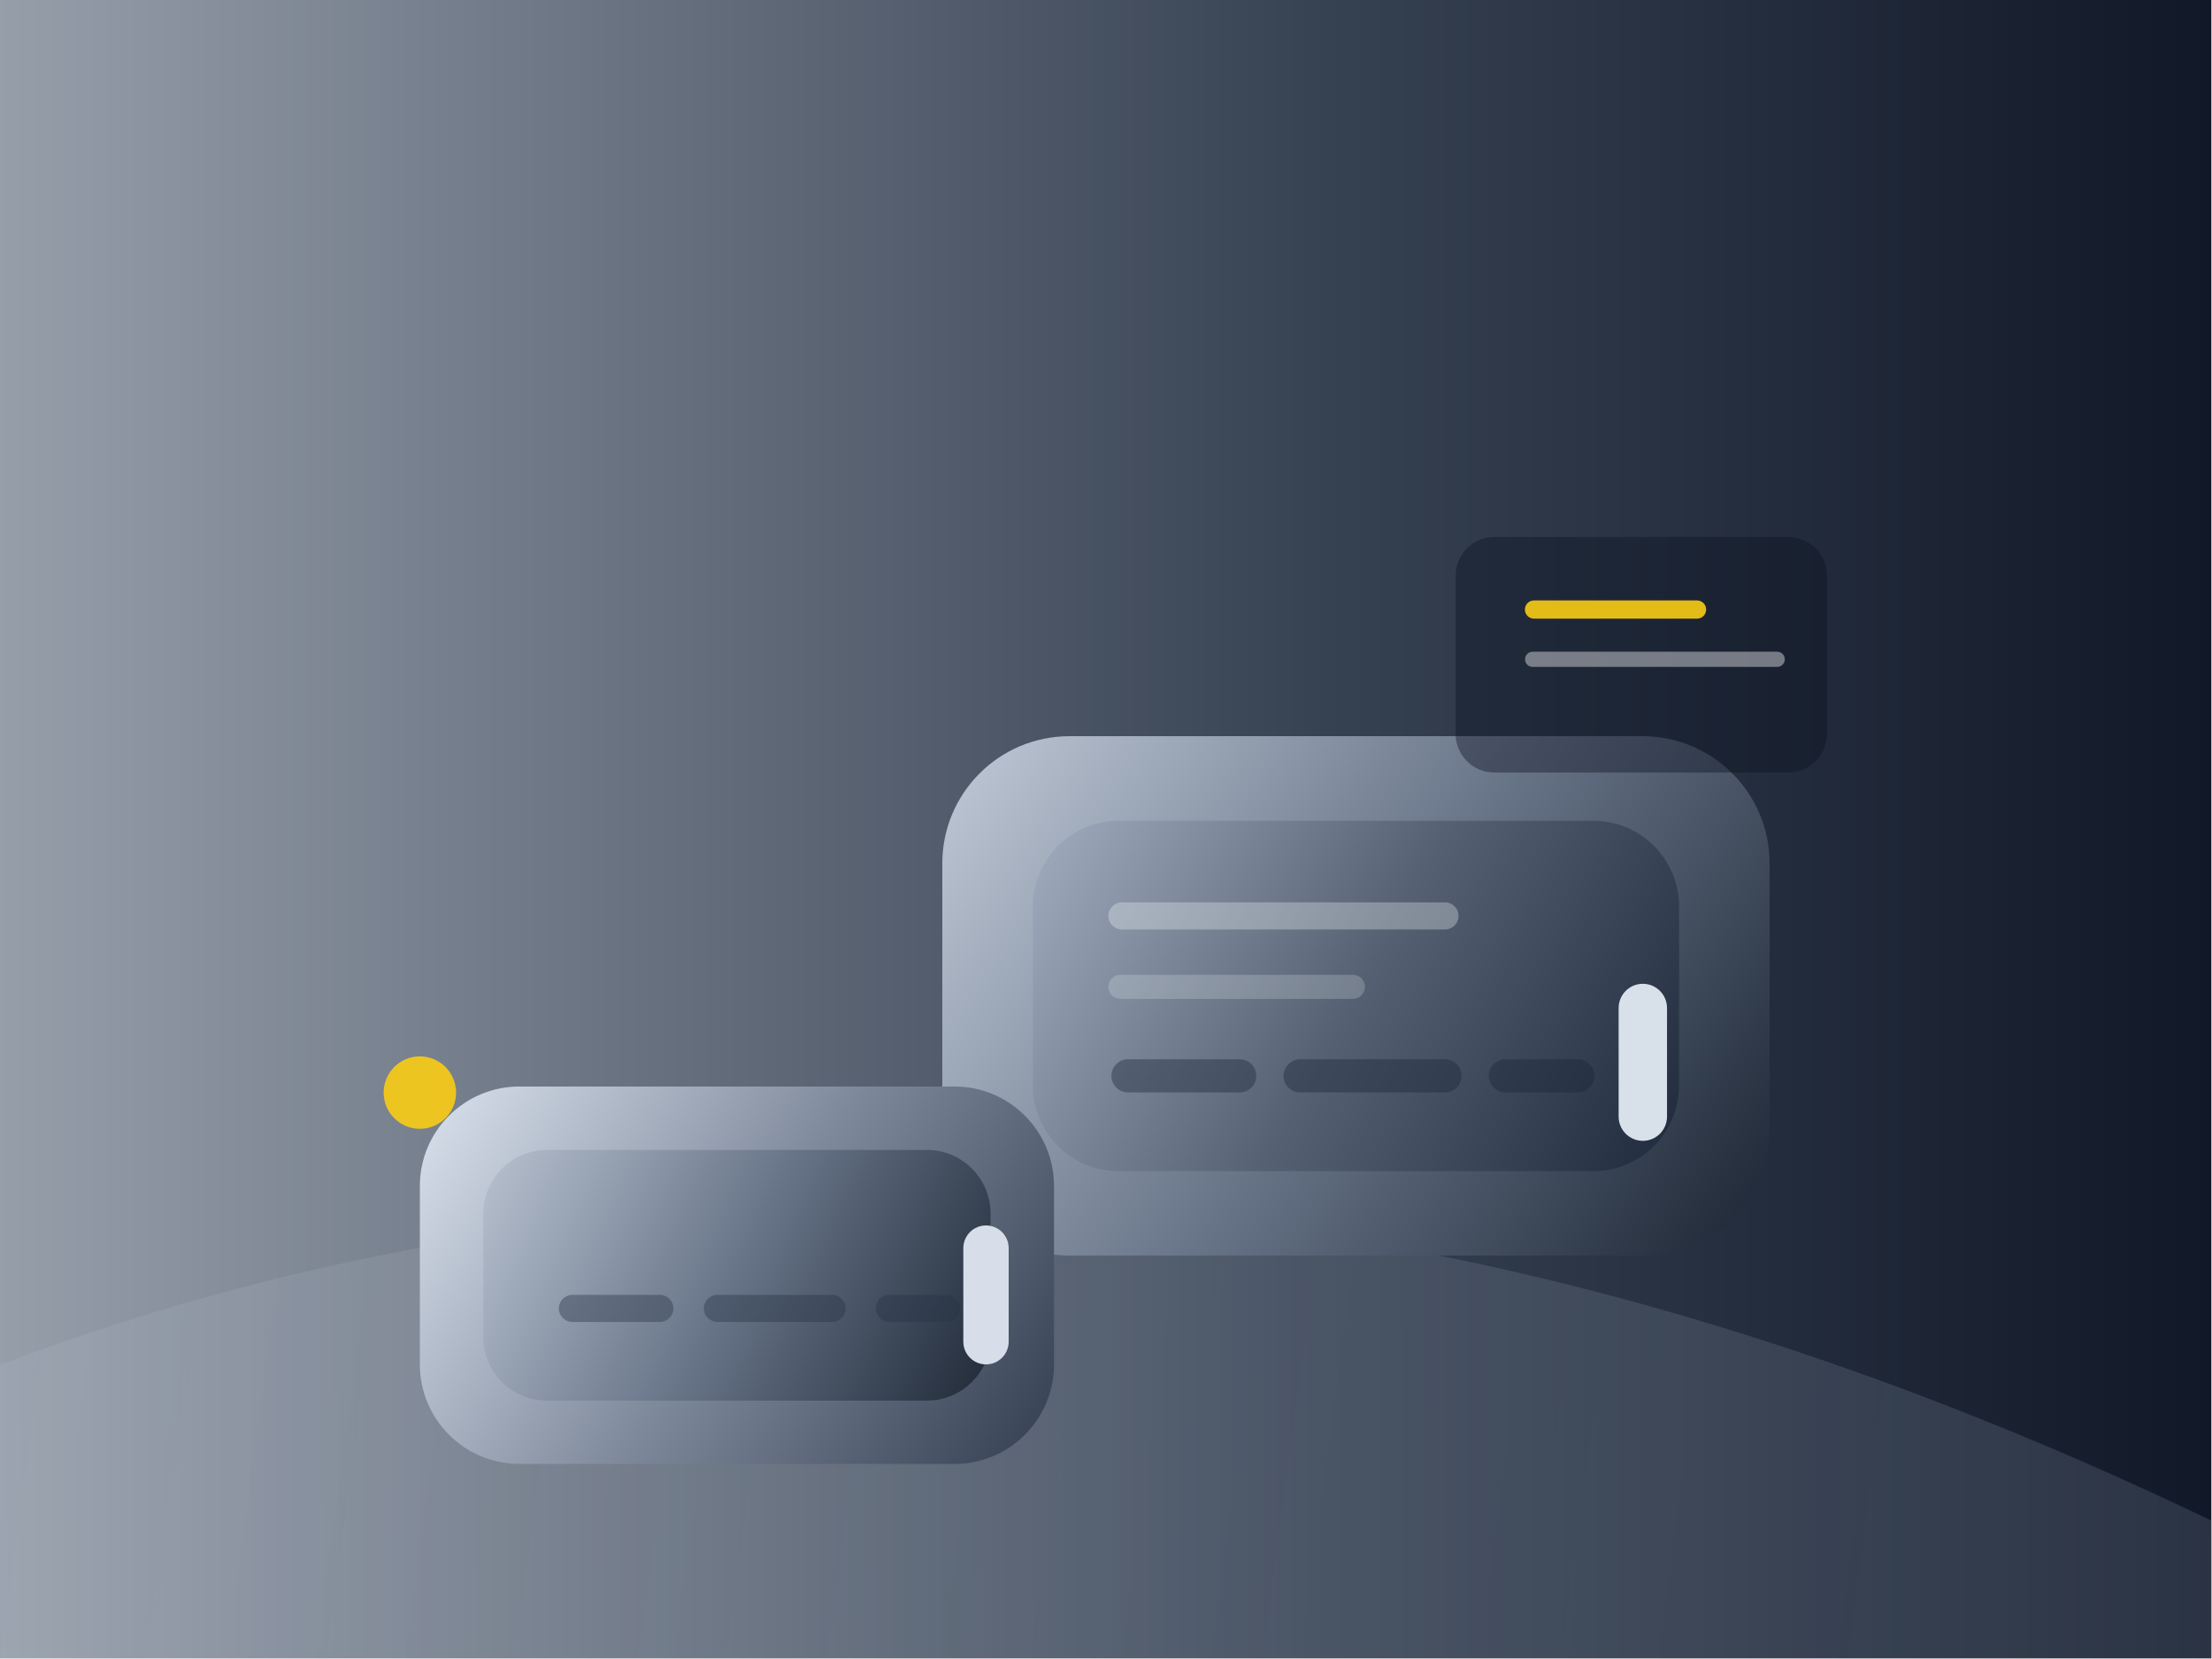
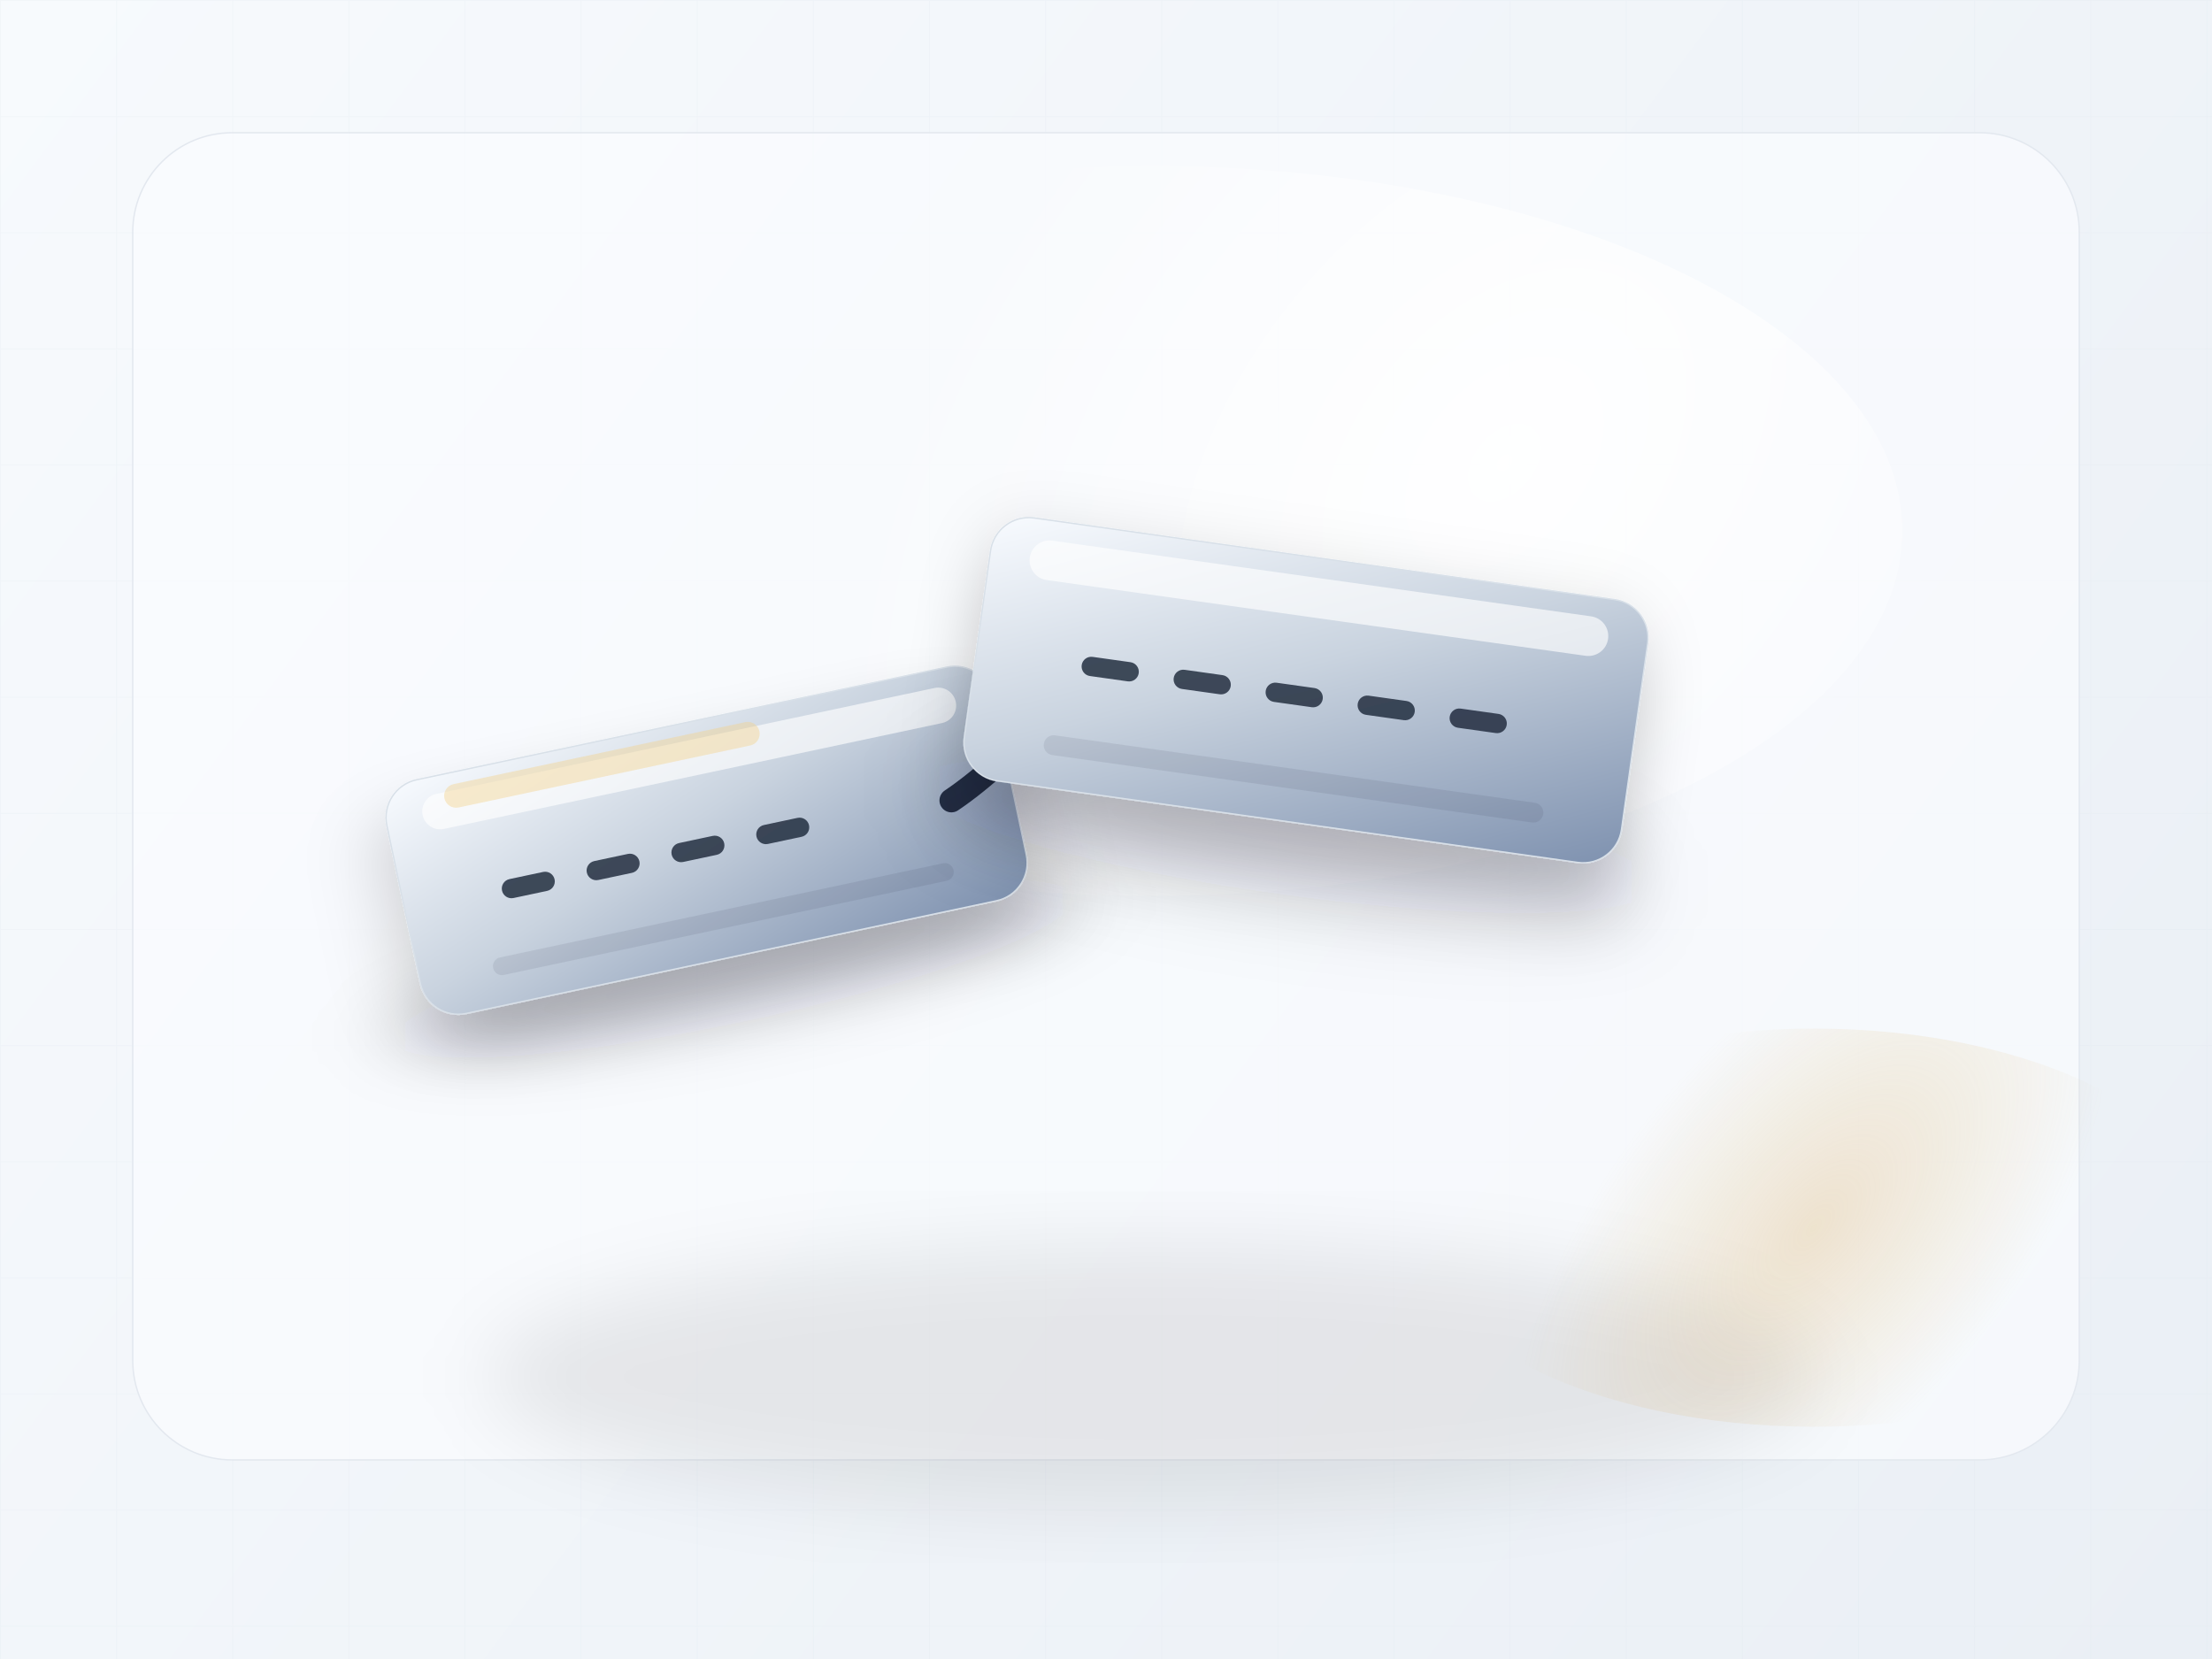
- <svg xmlns="http://www.w3.org/2000/svg" xmlns:xlink="http://www.w3.org/1999/xlink" id="Layer_1" version="1.1" viewBox="0 0 1600 1200">
+ <svg xmlns="http://www.w3.org/2000/svg" width="1600" height="1200" viewBox="0 0 1600 1200" fill="none">
  <defs>
-     <style>
-       .st0 {
-         fill: url(#linear-gradient2);
-       }
- 
-       .st1 {
-         fill: url(#linear-gradient1);
-       }
- 
-       .st2 {
-         fill: url(#linear-gradient3);
-       }
- 
-       .st3 {
-         fill: url(#linear-gradient5);
-       }
- 
-       .st4 {
-         fill: url(#linear-gradient4);
-       }
- 
-       .st5 {
-         fill-opacity: .2;
-       }
- 
-       .st5, .st6 {
-         fill: #f8fafc;
-       }
- 
-       .st6 {
-         fill-opacity: .3;
-       }
- 
-       .st7 {
-         fill: #d7dee9;
-       }
- 
-       .st8 {
-         fill: url(#linear-gradient);
-       }
- 
-       .st9 {
-         fill-opacity: .9;
-       }
- 
-       .st9, .st10 {
-         fill: #facc15;
-       }
- 
-       .st10 {
-         fill-opacity: .9;
-       }
- 
-       .st11 {
-         fill: #1a2536;
-         fill-opacity: .4;
-       }
- 
-       .st12 {
-         fill: #0b1221;
-       }
- 
-       .st12, .st13 {
-         fill-opacity: .4;
-       }
- 
-       .st14 {
-         fill: #d8e0ea;
-       }
- 
-       .st13 {
-         fill: #273245;
-       }
- 
-       .st15 {
-         fill: #fff;
-         fill-opacity: .4;
-       }
-     </style>
-     <linearGradient id="linear-gradient" x1="-.5" y1="599.5" x2="1599.5" y2="599.5" gradientUnits="userSpaceOnUse">
-       <stop offset="0" stop-color="#969eaa" />
-       <stop offset=".6" stop-color="#364152" />
+     <linearGradient id="collection-hubs-bg" x1="0" y1="0" x2="1600" y2="1200" gradientUnits="userSpaceOnUse">
+       <stop offset="0" stop-color="#F7FAFD" />
+       <stop offset="1" stop-color="#EAEFF5" />
+     </linearGradient>
+     <radialGradient id="collection-hubs-glow" cx="0" cy="0" r="1" gradientUnits="userSpaceOnUse" gradientTransform="translate(1088 336) rotate(130) scale(608 408)">
+       <stop stop-color="#FFFFFF" stop-opacity="0.95" />
+       <stop offset="1" stop-color="#FFFFFF" stop-opacity="0" />
+     </radialGradient>
+     <radialGradient id="collection-hubs-amber" cx="0" cy="0" r="1" gradientUnits="userSpaceOnUse" gradientTransform="translate(1312 888) rotate(130) scale(288 144)">
+       <stop stop-color="#D7A24B" stop-opacity="0.26" />
+       <stop offset="1" stop-color="#D7A24B" stop-opacity="0" />
+     </radialGradient>
+     <linearGradient id="collection-hubs-panel" x1="0" y1="0" x2="0" y2="1">
+       <stop stop-color="#FFFFFF" />
+       <stop offset="1" stop-color="#EEF3F8" />
+     </linearGradient>
+     <linearGradient id="collection-hubs-metal" x1="0" y1="0" x2="1" y2="1">
+       <stop stop-color="#F8FBFF" />
+       <stop offset="0.45" stop-color="#C9D3DF" />
+       <stop offset="1" stop-color="#7E91AF" />
+     </linearGradient>
+     <linearGradient id="collection-hubs-metal-dark" x1="0" y1="0" x2="1" y2="1">
+       <stop stop-color="#3B4758" />
      <stop offset="1" stop-color="#111827" />
    </linearGradient>
-     <linearGradient id="linear-gradient1" x1="-1.6" y1="215.1" x2="1619.7" y2="-2.1" gradientTransform="translate(0 1200) scale(1 -1)" gradientUnits="userSpaceOnUse">
-       <stop offset="0" stop-color="#d5deea" stop-opacity=".1" />
-       <stop offset="1" stop-color="#93a2b5" stop-opacity=".2" />
-     </linearGradient>
-     <linearGradient id="linear-gradient2" x1="714.9" y1="656.8" x2="1257.8" y2="294.9" gradientTransform="translate(0 1200) scale(1 -1)" gradientUnits="userSpaceOnUse">
-       <stop offset="0" stop-color="#b8c2d0" />
-       <stop offset=".5" stop-color="#677387" />
-       <stop offset="1" stop-color="#1f2937" />
-     </linearGradient>
-     <linearGradient id="linear-gradient3" x1="745.1" y1="607.4" x2="1216.4" y2="351.9" gradientTransform="translate(0 1200) scale(1 -1)" gradientUnits="userSpaceOnUse">
-       <stop offset="0" stop-color="#a2aec0" />
-       <stop offset=".5" stop-color="#556173" />
-       <stop offset="1" stop-color="#1e293b" />
-     </linearGradient>
-     <linearGradient id="linear-gradient4" x1="330.8" y1="407" x2="741.3" y2="144.3" gradientTransform="translate(0 1200) scale(1 -1)" gradientUnits="userSpaceOnUse">
-       <stop offset="0" stop-color="#d2dae6" />
-       <stop offset=".5" stop-color="#7d889a" />
-       <stop offset="1" stop-color="#384355" />
-     </linearGradient>
-     <linearGradient id="linear-gradient5" x1="348.2" y1="368.9" x2="717.9" y2="186.3" xlink:href="#linear-gradient2" />
+     <filter id="collection-hubs-blur" x="-20%" y="-20%" width="140%" height="140%">
+       <feGaussianBlur stdDeviation="28" />
+     </filter>
+     <filter id="collection-hubs-shadow" x="-40%" y="-40%" width="180%" height="200%">
+       <feDropShadow dx="0" dy="24" stdDeviation="26" flood-color="#000814" flood-opacity="0.22" />
+     </filter>
+     <pattern id="collection-hubs-grid" width="84" height="84" patternUnits="userSpaceOnUse">
+       <path d="M84 0H0V84" stroke="#D9E1EA" stroke-opacity=".4" stroke-width="1" />
+     </pattern>
  </defs>
-   <rect class="st8" x="-.5" y="-.5" width="1600" height="1200" />
-   <path class="st1" d="M-2,988c264-100.5,544.3-133.2,831.7-109.8,282.7,23.4,551.3,114.5,789.6,231.3v95.8H-2v-217.3Z" />
-   <g>
-     <rect class="st0" x="681.6" y="532.5" width="598.4" height="375.7" rx="92" ry="92" />
-     <rect class="st2" x="747.1" y="593.7" width="467.4" height="253.4" rx="62" ry="62" />
-     <path class="st6" d="M811.5,652.7h233.7c5.4,0,9.8,4.4,9.8,9.8h0c0,5.4-4.4,9.8-9.8,9.8h-233.7c-5.4,0-9.8-4.4-9.8-9.8h0c0-5.4,4.4-9.8,9.8-9.8Z" />
-     <path class="st5" d="M810.4,705.1h168.2c4.8,0,8.7,3.9,8.7,8.7h0c0,4.8-3.9,8.7-8.7,8.7h-168.2c-4.8,0-8.7-3.9-8.7-8.7h0c0-4.8,3.9-8.7,8.7-8.7Z" />
-     <path class="st11" d="M815.9,766.2h80.8c6.6,0,12,5.4,12,12h0c0,6.6-5.4,12-12,12h-80.8c-6.6,0-12-5.4-12-12h0c0-6.6,5.4-12,12-12Z" />
-     <path class="st11" d="M940.4,766.2h104.8c6.6,0,12,5.4,12,12h0c0,6.6-5.4,12-12,12h-104.8c-6.6,0-12-5.4-12-12h0c0-6.6,5.4-12,12-12Z" />
-     <path class="st11" d="M1088.9,766.2h52.4c6.6,0,12,5.4,12,12h0c0,6.6-5.4,12-12,12h-52.4c-6.6,0-12-5.4-12-12h0c0-6.6,5.4-12,12-12Z" />
-     <path class="st14" d="M1188.3,711.6h0c9.6,0,17.5,7.8,17.5,17.5v78.6c0,9.6-7.8,17.5-17.5,17.5h0c-9.6,0-17.5-7.8-17.5-17.5v-78.6c0-9.6,7.8-17.5,17.5-17.5Z" />
+   <rect width="1600" height="1200" fill="url(#collection-hubs-bg)" />
+   <rect width="1600" height="1200" fill="url(#collection-hubs-grid)" opacity=".55" />
+   <rect x="96" y="96" width="1408" height="960" rx="72" fill="#FBFDFF" fill-opacity=".68" stroke="#E3E8EF" stroke-opacity="1" />
+   <ellipse cx="832" cy="996" rx="480" ry="96" fill="#0B1120" fill-opacity=".08" filter="url(#collection-hubs-blur)" />
+   <ellipse cx="832" cy="384" rx="544" ry="264" fill="url(#collection-hubs-glow)" />
+   <ellipse cx="1312" cy="888" rx="288" ry="144" fill="url(#collection-hubs-amber)" />
+   <g transform="translate(288 504) rotate(-12 224 108)">
+     <ellipse cx="224" cy="198.72" rx="250.88" ry="38.88" fill="#0B1120" fill-opacity=".16" filter="url(#collection-hubs-blur)" />
+     <g filter="url(#collection-hubs-shadow)">
+       <rect x="0" y="17.28" width="448" height="172.8" rx="28" fill="url(#collection-hubs-metal)" stroke="#D8E0E8" />
+       <rect x="26.88" y="30.24" width="394.24" height="25.92" rx="12.96" fill="rgba(255,255,255,.8)" opacity=".8" />
+       <rect x="44.8" y="25.92" width="232.96" height="17.28" rx="8.64" fill="#F4D28A" opacity=".42" />
+       <rect x="53.76" y="155.52" width="340.48" height="12.96" rx="6.48" fill="rgba(15,23,42,.08)" />
+       <rect x="71.68" y="101.52" width="38.886" height="14" rx="7" fill="#1E293B" fill-opacity=".82" />
+       <rect x="134.4" y="101.52" width="38.886" height="14" rx="7" fill="#1E293B" fill-opacity=".82" />
+       <rect x="197.12" y="101.52" width="38.886" height="14" rx="7" fill="#1E293B" fill-opacity=".82" />
+       <rect x="259.84" y="101.52" width="38.886" height="14" rx="7" fill="#1E293B" fill-opacity=".82" />
+     </g>
+     <path d="M403.2 112.32 C 456.96 90.72, 519.68 38.88, 546.56 25.92" stroke="#162033" stroke-width="17.28" stroke-linecap="round" opacity=".9" />
+     <circle cx="546.56" cy="25.92" r="12.96" fill="#162033" />
  </g>
-   <g>
-     <rect class="st4" x="303.7" y="785.9" width="458.7" height="273" rx="72" ry="72" />
-     <rect class="st3" x="349.6" y="831.8" width="366.9" height="181.3" rx="46" ry="46" />
-     <path class="st13" d="M414,936.6h63.3c5.4,0,9.8,4.4,9.8,9.8h0c0,5.4-4.4,9.8-9.8,9.8h-63.3c-5.4,0-9.8-4.4-9.8-9.8h0c0-5.4,4.4-9.8,9.8-9.8Z" />
-     <path class="st13" d="M518.9,936.6h83c5.4,0,9.8,4.4,9.8,9.8h0c0,5.4-4.4,9.8-9.8,9.8h-83c-5.4,0-9.8-4.4-9.8-9.8h0c0-5.4,4.4-9.8,9.8-9.8Z" />
-     <path class="st13" d="M643.3,936.6h41.5c5.4,0,9.8,4.4,9.8,9.8h0c0,5.4-4.4,9.8-9.8,9.8h-41.5c-5.4,0-9.8-4.4-9.8-9.8h0c0-5.4,4.4-9.8,9.8-9.8Z" />
-     <path class="st7" d="M713.2,886.4h0c9,0,16.4,7.3,16.4,16.4v67.7c0,9-7.3,16.4-16.4,16.4h0c-9,0-16.4-7.3-16.4-16.4v-67.7c0-9,7.3-16.4,16.4-16.4Z" />
+   <g transform="translate(704 384) rotate(8 240 120)">
+     <ellipse cx="240" cy="220.8" rx="268.8" ry="43.2" fill="#0B1120" fill-opacity=".16" filter="url(#collection-hubs-blur)" />
+     <g filter="url(#collection-hubs-shadow)">
+       <rect x="0" y="19.2" width="480" height="192" rx="28" fill="url(#collection-hubs-metal)" stroke="#D8E0E8" />
+       <rect x="28.8" y="33.6" width="422.4" height="28.8" rx="14.4" fill="rgba(255,255,255,.8)" opacity=".8" />
+       <rect x="57.6" y="172.8" width="364.8" height="14.4" rx="7.2" fill="rgba(15,23,42,.08)" />
+       <rect x="76.8" y="112.8" width="41.664" height="14" rx="7" fill="#1E293B" fill-opacity=".82" />
+       <rect x="144" y="112.8" width="41.664" height="14" rx="7" fill="#1E293B" fill-opacity=".82" />
+       <rect x="211.2" y="112.8" width="41.664" height="14" rx="7" fill="#1E293B" fill-opacity=".82" />
+       <rect x="278.4" y="112.8" width="41.664" height="14" rx="7" fill="#1E293B" fill-opacity=".82" />
+       <rect x="345.6" y="112.8" width="41.664" height="14" rx="7" fill="#1E293B" fill-opacity=".82" />
+     </g>
  </g>
-   <g>
-     <rect class="st12" x="1052.9" y="388.4" width="268.6" height="170.4" rx="28" ry="28" />
-     <path class="st9" d="M1109.6,434.3h117.9c3.6,0,6.6,2.9,6.6,6.6h0c0,3.6-2.9,6.6-6.6,6.6h-117.9c-3.6,0-6.6-2.9-6.6-6.6h0c0-3.6,2.9-6.6,6.6-6.6Z" />
-     <path class="st15" d="M1108.6,471.4h176.9c3,0,5.5,2.4,5.5,5.5h0c0,3-2.4,5.5-5.5,5.5h-176.9c-3,0-5.5-2.4-5.5-5.5h0c0-3,2.4-5.5,5.5-5.5Z" />
-   </g>
-   <circle class="st10" cx="303.7" cy="790.3" r="26.2" />
</svg>
